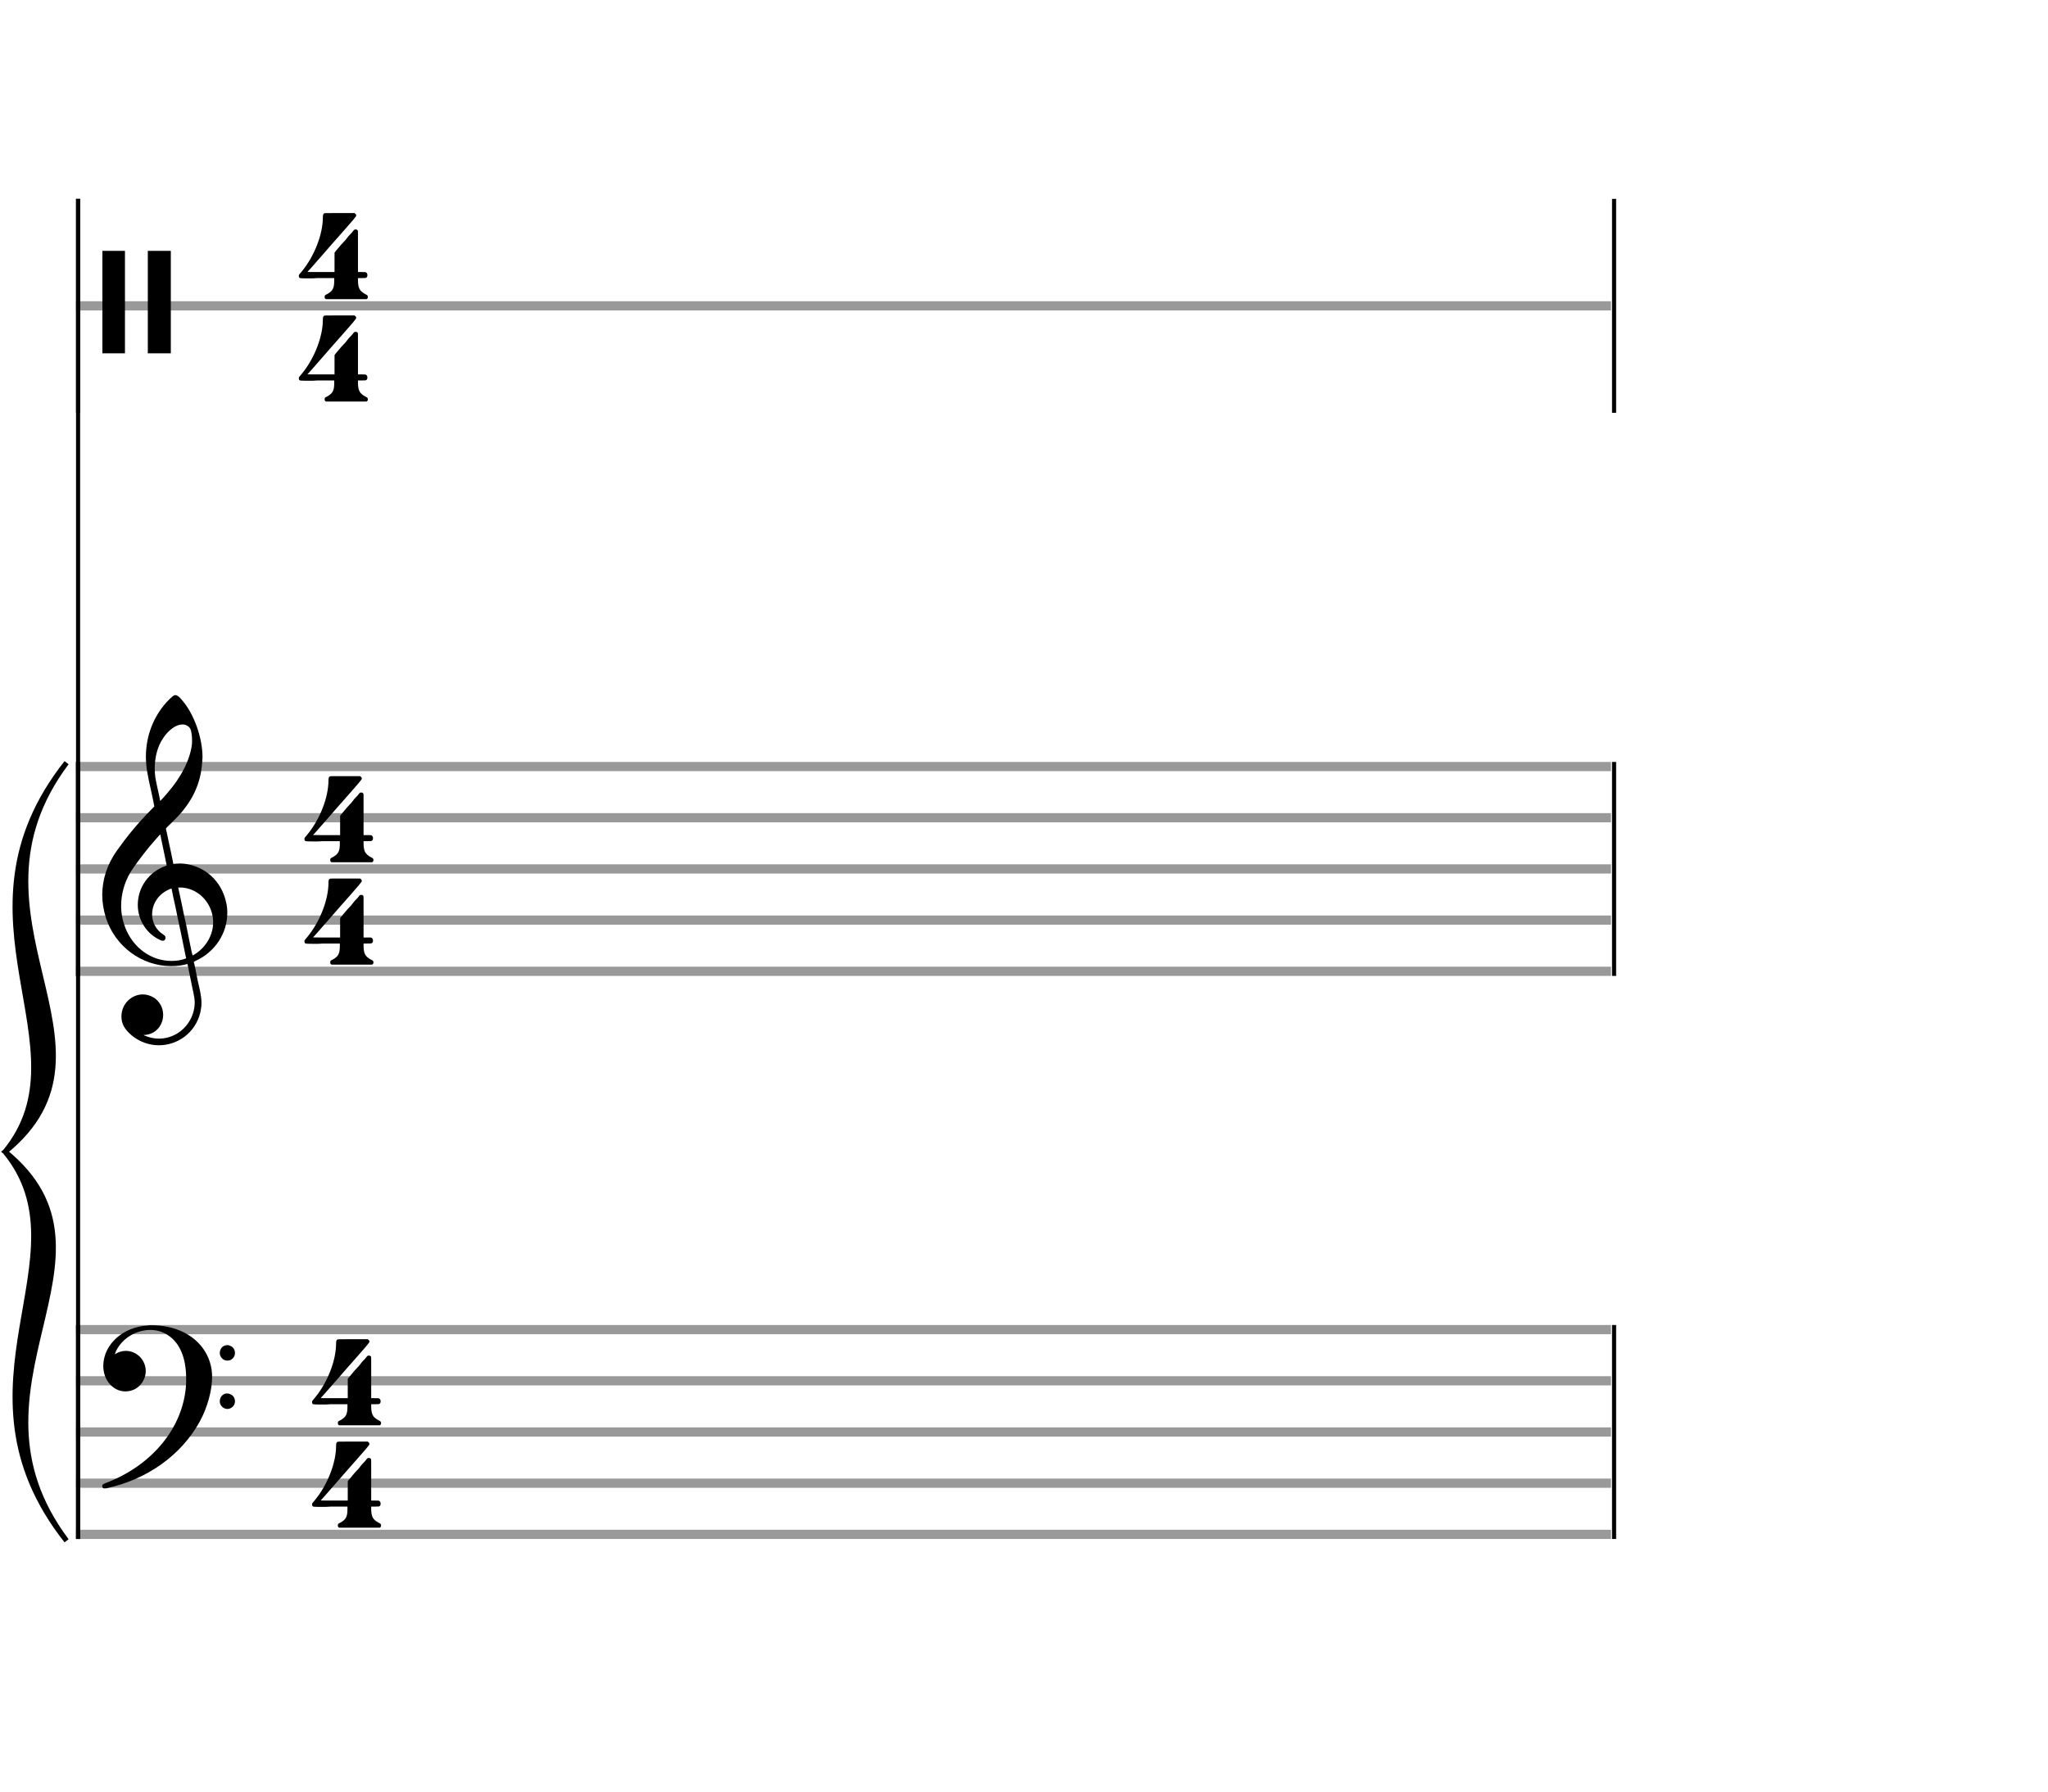
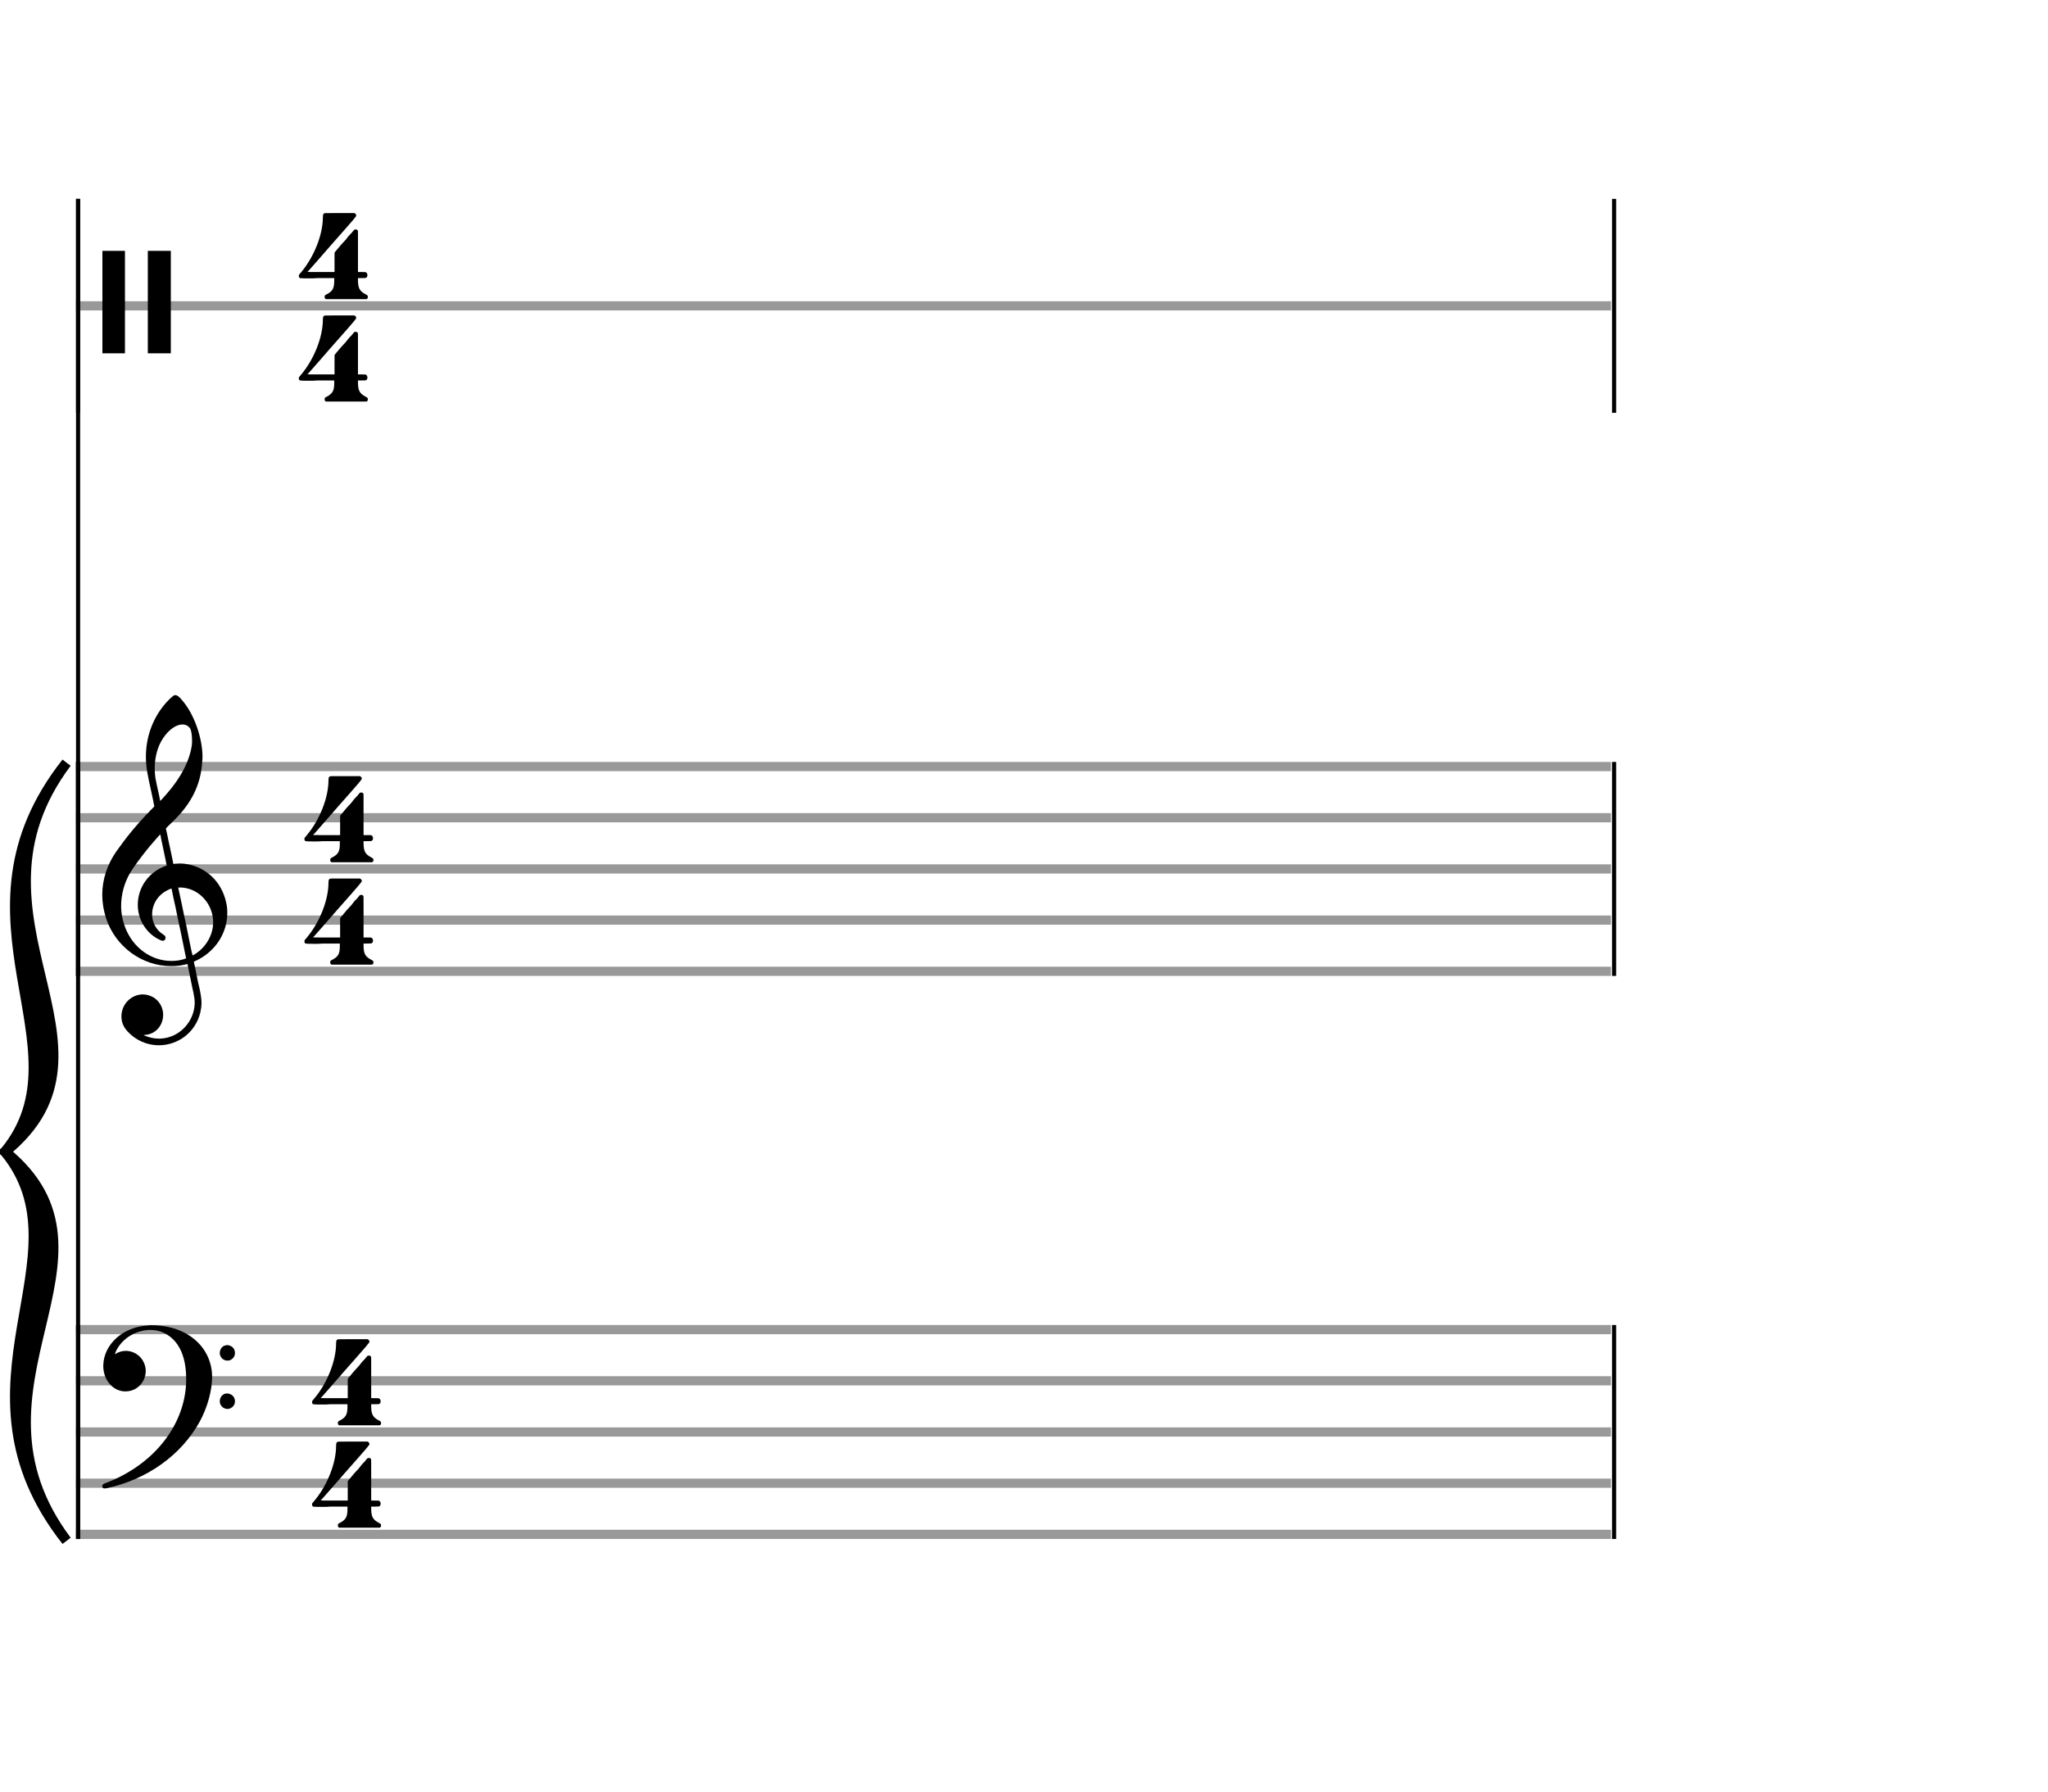
<svg width="400" height="350">
  <rect stroke-width="0.3" fill="#999999" stroke="#999999" font-family="Arial" font-size="10pt" font-weight="normal" font-style="normal" x="15" y="59" width="299.5" height="1.5" />
  <rect stroke-width="0.3" fill="black" stroke="black" font-family="Arial" font-size="10pt" font-weight="normal" font-style="normal" x="15" y="39" width="0.5" height="41.5" />
  <rect stroke-width="0.3" fill="black" stroke="black" font-family="Arial" font-size="10pt" font-weight="normal" font-style="normal" x="315" y="39" width="0.5" height="41.5" />
  <path stroke-width="0.3" fill="black" stroke="none" font-family="Arial" font-size="10pt" font-weight="normal" font-style="normal" x="315" y="39" width="0.5" height="41.5" d="M20 59M20 59L20 49.006L22.189 49.006L24.406 49.006L24.406 59L24.406 69.022L22.189 69.022L20 69.022L20 59M28.87 59.029L28.87 49.006L31.117 49.006L33.363 49.006L33.363 59.029L33.363 69.022L31.117 69.022L28.87 69.022L28.87 59.029" />
  <path stroke-width="0.3" fill="black" stroke="none" font-family="Arial" font-size="10pt" font-weight="normal" font-style="normal" x="315" y="39" width="0.5" height="41.5" d="M58.367 60M63.378 41.654C63.407 41.626,63.81 41.626,65.049 41.626C65.423 41.626,65.826 41.626,66.345 41.626L69.254 41.626L69.34 41.712C69.484 41.798,69.57 41.942,69.57 42.058C69.57 42.23,69.484 42.346,69.369 42.461C69.34 42.547,69.081 42.778,68.908 43.037L67.382 44.794L65.423 47.011L64.386 48.192L62.831 49.978L60.786 52.31C60.441 52.742,60.066 53.088,60.066 53.088C60.066 53.088,60.066 53.088,60.066 53.088C60.066 53.146,60.326 53.146,62.716 53.146L65.337 53.146L65.337 51.274C65.337 49.373,65.337 49.344,65.366 49.315C65.423 49.229,65.682 48.912,66.69 47.731L67.094 47.299L67.497 46.867L68.102 46.09L68.735 45.427L69.052 45.024C69.167 44.851,69.34 44.822,69.484 44.822C69.657 44.822,69.801 44.909,69.887 45.053C69.916 45.139,69.916 45.197,69.916 47.328C69.916 47.818,69.916 48.422,69.916 49.142L69.916 53.146L70.636 53.146C71.298 53.146,71.327 53.146,71.414 53.174C71.644 53.261,71.759 53.491,71.759 53.75C71.759 53.894,71.73 54.067,71.615 54.182C71.442 54.326,71.414 54.326,70.636 54.326L69.916 54.326L69.916 54.816C69.945 56.285,70.233 56.861,71.356 57.466C71.759 57.667,71.846 57.725,71.846 58.013C71.846 58.214,71.788 58.301,71.644 58.416L71.558 58.445L67.612 58.445L63.695 58.445L63.609 58.416C63.436 58.301,63.407 58.214,63.407 58.013C63.407 57.725,63.436 57.667,63.868 57.466C64.991 56.861,65.279 56.285,65.279 54.816L65.279 54.326L61.967 54.326C61.362 54.384,60.873 54.384,60.47 54.384C58.655 54.384,58.626 54.326,58.598 54.326C58.425 54.269,58.367 54.096,58.367 53.894C58.367 53.894,58.367 53.894,58.367 53.894C58.367 53.693,58.367 53.693,58.943 53.03C61.362 50.093,63.062 45.83,63.062 42.432C63.062 41.914,63.148 41.741,63.378 41.654M65.106 60.029L65.135 60.029L65.049 60.029L65.106 60.029M65.106 40.618L65.135 40.618L65.049 40.618L65.106 40.618" />
  <path stroke-width="0.3" fill="black" stroke="none" font-family="Arial" font-size="10pt" font-weight="normal" font-style="normal" x="315" y="39" width="0.5" height="41.5" d="M58.367 80M63.378 61.654C63.407 61.626,63.81 61.626,65.049 61.626C65.423 61.626,65.826 61.626,66.345 61.626L69.254 61.626L69.34 61.712C69.484 61.798,69.57 61.942,69.57 62.058C69.57 62.23,69.484 62.346,69.369 62.461C69.34 62.547,69.081 62.778,68.908 63.037L67.382 64.794L65.423 67.011L64.386 68.192L62.831 69.978L60.786 72.31C60.441 72.742,60.066 73.088,60.066 73.088C60.066 73.088,60.066 73.088,60.066 73.088C60.066 73.146,60.326 73.146,62.716 73.146L65.337 73.146L65.337 71.274C65.337 69.373,65.337 69.344,65.366 69.315C65.423 69.229,65.682 68.912,66.69 67.731L67.094 67.299L67.497 66.867L68.102 66.09L68.735 65.427L69.052 65.024C69.167 64.851,69.34 64.822,69.484 64.822C69.657 64.822,69.801 64.909,69.887 65.053C69.916 65.139,69.916 65.197,69.916 67.328C69.916 67.818,69.916 68.422,69.916 69.142L69.916 73.146L70.636 73.146C71.298 73.146,71.327 73.146,71.414 73.174C71.644 73.261,71.759 73.491,71.759 73.75C71.759 73.894,71.73 74.067,71.615 74.182C71.442 74.326,71.414 74.326,70.636 74.326L69.916 74.326L69.916 74.816C69.945 76.285,70.233 76.861,71.356 77.466C71.759 77.667,71.846 77.725,71.846 78.013C71.846 78.214,71.788 78.301,71.644 78.416L71.558 78.445L67.612 78.445L63.695 78.445L63.609 78.416C63.436 78.301,63.407 78.214,63.407 78.013C63.407 77.725,63.436 77.667,63.868 77.466C64.991 76.861,65.279 76.285,65.279 74.816L65.279 74.326L61.967 74.326C61.362 74.384,60.873 74.384,60.47 74.384C58.655 74.384,58.626 74.326,58.598 74.326C58.425 74.269,58.367 74.096,58.367 73.894C58.367 73.894,58.367 73.894,58.367 73.894C58.367 73.693,58.367 73.693,58.943 73.03C61.362 70.093,63.062 65.83,63.062 62.432C63.062 61.914,63.148 61.741,63.378 61.654M65.106 80.029L65.135 80.029L65.049 80.029L65.106 80.029M65.106 60.618L65.135 60.618L65.049 60.618L65.106 60.618" />
  <rect stroke-width="0.3" fill="#999999" stroke="#999999" font-family="Arial" font-size="10pt" font-weight="normal" font-style="normal" x="15" y="149" width="299.5" height="1.5" />
  <rect stroke-width="0.3" fill="#999999" stroke="#999999" font-family="Arial" font-size="10pt" font-weight="normal" font-style="normal" x="15" y="159" width="299.5" height="1.5" />
  <rect stroke-width="0.3" fill="#999999" stroke="#999999" font-family="Arial" font-size="10pt" font-weight="normal" font-style="normal" x="15" y="169" width="299.5" height="1.5" />
  <rect stroke-width="0.3" fill="#999999" stroke="#999999" font-family="Arial" font-size="10pt" font-weight="normal" font-style="normal" x="15" y="179" width="299.5" height="1.5" />
  <rect stroke-width="0.3" fill="#999999" stroke="#999999" font-family="Arial" font-size="10pt" font-weight="normal" font-style="normal" x="15" y="189" width="299.5" height="1.5" />
  <rect stroke-width="0.3" fill="black" stroke="black" font-family="Arial" font-size="10pt" font-weight="normal" font-style="normal" x="15" y="149" width="0.5" height="41.5" />
  <rect stroke-width="0.3" fill="black" stroke="black" font-family="Arial" font-size="10pt" font-weight="normal" font-style="normal" x="315" y="149" width="0.5" height="41.5" />
  <path stroke-width="0.3" fill="black" stroke="none" font-family="Arial" font-size="10pt" font-weight="normal" font-style="normal" x="315" y="149" width="0.5" height="41.5" d="M20 179M34.054 135.829C34.112 135.8,34.17 135.8,34.256 135.8C34.602 135.8,35.005 136.088,35.581 136.808C37.914 139.486,39.555 144.152,39.555 147.954C39.555 148.242,39.498 148.472,39.498 148.76C39.238 153.282,37.395 156.997,33.738 160.51L32.758 161.461L32.413 161.835L32.413 161.95L32.614 162.814L32.931 164.37L33.248 165.81C33.68 167.768,33.853 168.776,33.853 168.776C33.853 168.776,33.853 168.776,33.853 168.776C33.853 168.776,33.968 168.776,34.112 168.747C34.256 168.747,34.717 168.69,35.206 168.69C35.552 168.69,35.898 168.747,36.07 168.747C40.131 169.266,43.27 172.174,44.163 176.264C44.336 176.926,44.394 177.646,44.394 178.366C44.394 182.254,42.061 185.97,38.173 187.726C37.942 187.87,37.856 187.899,37.856 187.899L37.856 187.928C37.856 187.928,38.029 188.59,38.173 189.339L38.605 191.528L39.008 193.285C39.238 194.408,39.354 195.214,39.354 195.934C39.354 196.568,39.267 197.144,39.123 197.806C38.144 201.81,34.659 204.2,31.03 204.2C29.245 204.2,27.402 203.624,25.789 202.328C24.349 201.118,23.715 200.024,23.715 198.584C23.715 196.05,25.76 194.264,27.891 194.264C28.64 194.264,29.389 194.494,30.109 194.926C31.318 195.762,31.866 197.029,31.866 198.267C31.866 200.168,30.541 202.04,28.266 202.184L28.035 202.184L28.208 202.299C29.158 202.702,30.109 202.904,31.03 202.904C33.363 202.904,35.552 201.723,36.877 199.678C37.626 198.526,38.029 197.173,38.029 195.819C38.029 195.301,37.942 194.782,37.827 194.206C37.827 194.149,37.741 193.688,37.626 193.256C36.992 190.146,36.618 188.331,36.618 188.331C36.618 188.331,36.618 188.331,36.618 188.331C36.56 188.331,36.445 188.331,36.358 188.389C36.07 188.446,35.466 188.59,35.206 188.619C34.573 188.706,33.968 188.734,33.392 188.734C27.747 188.734,22.506 184.933,20.691 179.317C20.23 177.819,19.971 176.322,19.971 174.824C19.971 171.829,20.922 168.891,22.765 166.27C24.781 163.419,26.797 160.971,29.274 158.437L30.138 157.544L29.936 156.478L29.562 154.722L29.072 152.475C28.928 151.64,28.755 150.834,28.726 150.661C28.582 149.71,28.496 148.789,28.496 147.838C28.496 144.21,29.677 140.725,31.894 137.931C32.557 137.067,33.738 135.915,34.054 135.829M35.811 141.531C35.754 141.531,35.667 141.531,35.581 141.531C34.4 141.531,32.874 142.626,31.837 144.238C30.771 145.822,30.224 147.925,30.224 150.085C30.224 150.661,30.253 151.266,30.339 151.87C30.426 152.302,30.454 152.59,30.685 153.627L31.088 155.442C31.203 155.989,31.29 156.421,31.29 156.478L31.29 156.478C31.318 156.478,32.211 155.499,32.499 155.154C35.379 151.899,37.107 148.472,37.482 145.448C37.51 145.16,37.51 144.93,37.51 144.642C37.51 143.749,37.395 142.885,37.194 142.424C36.963 141.963,36.445 141.589,35.811 141.531M31.462 163.794C31.405 163.39,31.318 163.074,31.318 163.016C31.318 163.016,31.318 163.016,31.29 163.016C31.232 163.016,29.994 164.456,29.13 165.464C27.661 167.25,26.106 169.381,25.472 170.418C24.262 172.462,23.658 174.738,23.658 176.984C23.658 178.453,23.946 179.864,24.464 181.218C26.019 185.221,29.59 187.726,33.478 187.726C33.939 187.726,34.458 187.698,34.947 187.611C35.581 187.496,36.358 187.266,36.358 187.179L36.358 187.179C36.358 187.179,36.301 186.891,36.214 186.574L35.379 182.456L34.717 179.374L34.285 177.243L33.824 175.17C33.594 173.931,33.507 173.614,33.507 173.614C33.507 173.614,33.507 173.586,33.478 173.586C33.306 173.586,32.384 174.046,31.981 174.334C30.483 175.371,29.706 177.013,29.706 178.626C29.706 180.152,30.454 181.678,31.894 182.571C32.211 182.773,32.326 182.946,32.326 183.147C32.326 183.176,32.326 183.262,32.326 183.291C32.269 183.637,32.067 183.781,31.779 183.781C31.664 183.781,31.52 183.752,31.347 183.666C28.698 182.514,26.912 179.778,26.912 176.782L26.912 176.782C26.912 173.326,29.072 170.331,32.384 169.15L32.557 169.093L32.269 167.653L31.462 163.794M35.782 173.413C35.552 173.384,35.322 173.384,35.149 173.384C35.091 173.384,35.005 173.384,34.947 173.384L34.803 173.384L34.918 173.902L35.523 176.725L35.898 178.568L36.301 180.382L37.107 184.386L37.424 185.912C37.539 186.315,37.597 186.661,37.626 186.661C37.626 186.661,37.626 186.661,37.626 186.661C37.654 186.661,38.144 186.373,38.461 186.142C39.93 185.106,41.024 183.493,41.427 181.822C41.571 181.275,41.629 180.699,41.629 180.152C41.629 176.811,39.152 173.787,35.782 173.413" />
  <path stroke-width="0.3" fill="black" stroke="none" font-family="Arial" font-size="10pt" font-weight="normal" font-style="normal" x="315" y="149" width="0.5" height="41.5" d="M59.461 170M64.472 151.654C64.501 151.626,64.904 151.626,66.142 151.626C66.517 151.626,66.92 151.626,67.438 151.626L70.347 151.626L70.433 151.712C70.577 151.798,70.664 151.942,70.664 152.058C70.664 152.23,70.577 152.346,70.462 152.461C70.433 152.547,70.174 152.778,70.001 153.037L68.475 154.794L66.517 157.011L65.48 158.192L63.925 159.978L61.88 162.31C61.534 162.742,61.16 163.088,61.16 163.088C61.16 163.088,61.16 163.088,61.16 163.088C61.16 163.146,61.419 163.146,63.809 163.146L66.43 163.146L66.43 161.274C66.43 159.373,66.43 159.344,66.459 159.315C66.517 159.229,66.776 158.912,67.784 157.731L68.187 157.299L68.59 156.867L69.195 156.09L69.829 155.427L70.145 155.024C70.261 154.851,70.433 154.822,70.577 154.822C70.75 154.822,70.894 154.909,70.981 155.053C71.009 155.139,71.009 155.197,71.009 157.328C71.009 157.818,71.009 158.422,71.009 159.142L71.009 163.146L71.729 163.146C72.392 163.146,72.421 163.146,72.507 163.174C72.737 163.261,72.853 163.491,72.853 163.75C72.853 163.894,72.824 164.067,72.709 164.182C72.536 164.326,72.507 164.326,71.729 164.326L71.009 164.326L71.009 164.816C71.038 166.285,71.326 166.861,72.449 167.466C72.853 167.667,72.939 167.725,72.939 168.013C72.939 168.214,72.881 168.301,72.737 168.416L72.651 168.445L68.705 168.445L64.789 168.445L64.702 168.416C64.529 168.301,64.501 168.214,64.501 168.013C64.501 167.725,64.529 167.667,64.961 167.466C66.085 166.861,66.373 166.285,66.373 164.816L66.373 164.326L63.061 164.326C62.456 164.384,61.966 164.384,61.563 164.384C59.749 164.384,59.72 164.326,59.691 164.326C59.518 164.269,59.461 164.096,59.461 163.894C59.461 163.894,59.461 163.894,59.461 163.894C59.461 163.693,59.461 163.693,60.037 163.03C62.456 160.093,64.155 155.83,64.155 152.432C64.155 151.914,64.241 151.741,64.472 151.654M66.2 170.029L66.229 170.029L66.142 170.029L66.2 170.029M66.2 150.618L66.229 150.618L66.142 150.618L66.2 150.618" />
  <path stroke-width="0.3" fill="black" stroke="none" font-family="Arial" font-size="10pt" font-weight="normal" font-style="normal" x="315" y="149" width="0.5" height="41.5" d="M59.461 190M64.472 171.654C64.501 171.626,64.904 171.626,66.142 171.626C66.517 171.626,66.92 171.626,67.438 171.626L70.347 171.626L70.433 171.712C70.577 171.798,70.664 171.942,70.664 172.058C70.664 172.23,70.577 172.346,70.462 172.461C70.433 172.547,70.174 172.778,70.001 173.037L68.475 174.794L66.517 177.011L65.48 178.192L63.925 179.978L61.88 182.31C61.534 182.742,61.16 183.088,61.16 183.088C61.16 183.088,61.16 183.088,61.16 183.088C61.16 183.146,61.419 183.146,63.809 183.146L66.43 183.146L66.43 181.274C66.43 179.373,66.43 179.344,66.459 179.315C66.517 179.229,66.776 178.912,67.784 177.731L68.187 177.299L68.59 176.867L69.195 176.09L69.829 175.427L70.145 175.024C70.261 174.851,70.433 174.822,70.577 174.822C70.75 174.822,70.894 174.909,70.981 175.053C71.009 175.139,71.009 175.197,71.009 177.328C71.009 177.818,71.009 178.422,71.009 179.142L71.009 183.146L71.729 183.146C72.392 183.146,72.421 183.146,72.507 183.174C72.737 183.261,72.853 183.491,72.853 183.75C72.853 183.894,72.824 184.067,72.709 184.182C72.536 184.326,72.507 184.326,71.729 184.326L71.009 184.326L71.009 184.816C71.038 186.285,71.326 186.861,72.449 187.466C72.853 187.667,72.939 187.725,72.939 188.013C72.939 188.214,72.881 188.301,72.737 188.416L72.651 188.445L68.705 188.445L64.789 188.445L64.702 188.416C64.529 188.301,64.501 188.214,64.501 188.013C64.501 187.725,64.529 187.667,64.961 187.466C66.085 186.861,66.373 186.285,66.373 184.816L66.373 184.326L63.061 184.326C62.456 184.384,61.966 184.384,61.563 184.384C59.749 184.384,59.72 184.326,59.691 184.326C59.518 184.269,59.461 184.096,59.461 183.894C59.461 183.894,59.461 183.894,59.461 183.894C59.461 183.693,59.461 183.693,60.037 183.03C62.456 180.093,64.155 175.83,64.155 172.432C64.155 171.914,64.241 171.741,64.472 171.654M66.2 190.029L66.229 190.029L66.142 190.029L66.2 190.029M66.2 170.618L66.229 170.618L66.142 170.618L66.2 170.618" />
  <rect stroke-width="0.3" fill="black" stroke="black" font-family="Arial" font-size="10pt" font-weight="normal" font-style="normal" x="15" y="39" width="0.5" height="151.5" />
  <rect stroke-width="0.3" fill="#999999" stroke="#999999" font-family="Arial" font-size="10pt" font-weight="normal" font-style="normal" x="15" y="259" width="299.5" height="1.5" />
  <rect stroke-width="0.3" fill="#999999" stroke="#999999" font-family="Arial" font-size="10pt" font-weight="normal" font-style="normal" x="15" y="269" width="299.5" height="1.5" />
  <rect stroke-width="0.3" fill="#999999" stroke="#999999" font-family="Arial" font-size="10pt" font-weight="normal" font-style="normal" x="15" y="279" width="299.5" height="1.5" />
  <rect stroke-width="0.3" fill="#999999" stroke="#999999" font-family="Arial" font-size="10pt" font-weight="normal" font-style="normal" x="15" y="289" width="299.5" height="1.5" />
  <rect stroke-width="0.3" fill="#999999" stroke="#999999" font-family="Arial" font-size="10pt" font-weight="normal" font-style="normal" x="15" y="299" width="299.5" height="1.5" />
  <rect stroke-width="0.3" fill="black" stroke="black" font-family="Arial" font-size="10pt" font-weight="normal" font-style="normal" x="15" y="259" width="0.5" height="41.5" />
  <rect stroke-width="0.3" fill="black" stroke="black" font-family="Arial" font-size="10pt" font-weight="normal" font-style="normal" x="315" y="259" width="0.5" height="41.5" />
  <path stroke-width="0.3" fill="black" stroke="none" font-family="Arial" font-size="10pt" font-weight="normal" font-style="normal" x="315" y="259" width="0.5" height="41.5" d="M20 269M28.842 258.949C29.072 258.891,29.302 258.891,29.562 258.891C30.57 258.891,31.75 259.006,32.758 259.208C37.482 260.187,40.736 263.384,41.341 267.646C41.398 268.107,41.427 268.539,41.427 269C41.427 271.592,40.534 274.933,39.008 277.726C35.379 284.293,28.755 289.016,20.806 290.744C20.662 290.744,20.547 290.773,20.403 290.773C20.115 290.773,19.971 290.6,19.971 290.341C19.971 290.053,20.029 289.966,20.605 289.736C29.706 286.309,35.782 278.907,36.33 270.613C36.358 270.181,36.358 269.691,36.358 269.317C36.358 265.285,35.12 262.29,32.73 260.792C31.693 260.13,30.57 259.813,29.36 259.813C26.682 259.813,23.946 261.339,22.678 263.902C22.621 264.104,22.419 264.536,22.419 264.565C22.419 264.565,22.419 264.565,22.419 264.565C22.419 264.565,22.448 264.536,22.534 264.507C23.168 264.104,23.859 263.902,24.579 263.902C25.587 263.902,26.653 264.334,27.402 265.141C28.093 265.89,28.467 266.898,28.467 267.819C28.467 269.691,27.085 271.592,24.925 271.794C24.781 271.794,24.637 271.822,24.493 271.822C22.102 271.822,20.173 269.634,20.173 266.869C20.173 266.811,20.173 266.725,20.173 266.696C20.288 262.578,24.061 259.208,28.842 258.949M44.163 262.808C44.221 262.779,44.25 262.779,44.336 262.779C44.538 262.779,44.768 262.808,44.826 262.866C45.546 263.067,45.891 263.701,45.891 264.306C45.891 264.824,45.632 265.342,45.114 265.63C44.912 265.774,44.653 265.803,44.394 265.803C43.99 265.803,43.558 265.63,43.27 265.256C43.04 264.968,42.925 264.651,42.925 264.334C42.925 263.614,43.386 262.894,44.163 262.808M44.163 272.226C44.221 272.226,44.25 272.226,44.336 272.226C44.538 272.226,44.768 272.254,44.826 272.312C45.546 272.514,45.891 273.147,45.891 273.752C45.891 274.27,45.632 274.789,45.114 275.048C44.912 275.192,44.653 275.25,44.394 275.25C43.99 275.25,43.558 275.048,43.27 274.702C43.04 274.414,42.925 274.098,42.925 273.752C42.925 273.032,43.386 272.341,44.163 272.226" />
  <path stroke-width="0.3" fill="black" stroke="none" font-family="Arial" font-size="10pt" font-weight="normal" font-style="normal" x="315" y="259" width="0.5" height="41.5" d="M60.951 280M65.962 261.654C65.991 261.626,66.394 261.626,67.632 261.626C68.007 261.626,68.41 261.626,68.928 261.626L71.837 261.626L71.923 261.712C72.067 261.798,72.154 261.942,72.154 262.058C72.154 262.23,72.067 262.346,71.952 262.461C71.923 262.547,71.664 262.778,71.491 263.037L69.965 264.794L68.007 267.011L66.97 268.192L65.415 269.978L63.37 272.31C63.024 272.742,62.65 273.088,62.65 273.088C62.65 273.088,62.65 273.088,62.65 273.088C62.65 273.146,62.909 273.146,65.299 273.146L67.92 273.146L67.92 271.274C67.92 269.373,67.92 269.344,67.949 269.315C68.007 269.229,68.266 268.912,69.274 267.731L69.677 267.299L70.08 266.867L70.685 266.09L71.319 265.427L71.635 265.024C71.751 264.851,71.923 264.822,72.067 264.822C72.24 264.822,72.384 264.909,72.471 265.053C72.499 265.139,72.499 265.197,72.499 267.328C72.499 267.818,72.499 268.422,72.499 269.142L72.499 273.146L73.219 273.146C73.882 273.146,73.911 273.146,73.997 273.174C74.227 273.261,74.343 273.491,74.343 273.75C74.343 273.894,74.314 274.067,74.199 274.182C74.026 274.326,73.997 274.326,73.219 274.326L72.499 274.326L72.499 274.816C72.528 276.285,72.816 276.861,73.939 277.466C74.343 277.667,74.429 277.725,74.429 278.013C74.429 278.214,74.371 278.301,74.227 278.416L74.141 278.445L70.195 278.445L66.279 278.445L66.192 278.416C66.019 278.301,65.991 278.214,65.991 278.013C65.991 277.725,66.019 277.667,66.451 277.466C67.575 276.861,67.863 276.285,67.863 274.816L67.863 274.326L64.551 274.326C63.946 274.384,63.456 274.384,63.053 274.384C61.239 274.384,61.21 274.326,61.181 274.326C61.008 274.269,60.951 274.096,60.951 273.894C60.951 273.894,60.951 273.894,60.951 273.894C60.951 273.693,60.951 273.693,61.527 273.03C63.946 270.093,65.645 265.83,65.645 262.432C65.645 261.914,65.731 261.741,65.962 261.654M67.69 280.029L67.719 280.029L67.632 280.029L67.69 280.029M67.69 260.618L67.719 260.618L67.632 260.618L67.69 260.618" />
  <path stroke-width="0.3" fill="black" stroke="none" font-family="Arial" font-size="10pt" font-weight="normal" font-style="normal" x="315" y="259" width="0.5" height="41.5" d="M60.951 300M65.962 281.654C65.991 281.626,66.394 281.626,67.632 281.626C68.007 281.626,68.41 281.626,68.928 281.626L71.837 281.626L71.923 281.712C72.067 281.798,72.154 281.942,72.154 282.058C72.154 282.23,72.067 282.346,71.952 282.461C71.923 282.547,71.664 282.778,71.491 283.037L69.965 284.794L68.007 287.011L66.97 288.192L65.415 289.978L63.37 292.31C63.024 292.742,62.65 293.088,62.65 293.088C62.65 293.088,62.65 293.088,62.65 293.088C62.65 293.146,62.909 293.146,65.299 293.146L67.92 293.146L67.92 291.274C67.92 289.373,67.92 289.344,67.949 289.315C68.007 289.229,68.266 288.912,69.274 287.731L69.677 287.299L70.08 286.867L70.685 286.09L71.319 285.427L71.635 285.024C71.751 284.851,71.923 284.822,72.067 284.822C72.24 284.822,72.384 284.909,72.471 285.053C72.499 285.139,72.499 285.197,72.499 287.328C72.499 287.818,72.499 288.422,72.499 289.142L72.499 293.146L73.219 293.146C73.882 293.146,73.911 293.146,73.997 293.174C74.227 293.261,74.343 293.491,74.343 293.75C74.343 293.894,74.314 294.067,74.199 294.182C74.026 294.326,73.997 294.326,73.219 294.326L72.499 294.326L72.499 294.816C72.528 296.285,72.816 296.861,73.939 297.466C74.343 297.667,74.429 297.725,74.429 298.013C74.429 298.214,74.371 298.301,74.227 298.416L74.141 298.445L70.195 298.445L66.279 298.445L66.192 298.416C66.019 298.301,65.991 298.214,65.991 298.013C65.991 297.725,66.019 297.667,66.451 297.466C67.575 296.861,67.863 296.285,67.863 294.816L67.863 294.326L64.551 294.326C63.946 294.384,63.456 294.384,63.053 294.384C61.239 294.384,61.21 294.326,61.181 294.326C61.008 294.269,60.951 294.096,60.951 293.894C60.951 293.894,60.951 293.894,60.951 293.894C60.951 293.693,60.951 293.693,61.527 293.03C63.946 290.093,65.645 285.83,65.645 282.432C65.645 281.914,65.731 281.741,65.962 281.654M67.69 300.029L67.719 300.029L67.632 300.029L67.69 300.029M67.69 280.618L67.719 280.618L67.632 280.618L67.69 280.618" />
  <rect stroke-width="0.3" fill="black" stroke="black" font-family="Arial" font-size="10pt" font-weight="normal" font-style="normal" x="15" y="149" width="0.5" height="151.5" />
  <path stroke-width="0.3" fill="black" stroke="none" font-family="Arial" font-size="10pt" font-weight="normal" font-style="normal" x="15" y="149" width="0.5" height="151.5" d="M13 149C-9.8 179.4,26.2 204.48,1 225C26.2 245.52,-9.8 270.6,13 301C-11 270.6,17.8 245.52,1 225C17.8 204.48,-11 179.4,13 149" />
-   <path stroke-width="1" fill="none" stroke="black" font-family="Arial" font-size="10pt" font-weight="normal" font-style="normal" x="15" y="149" width="0.5" height="151.5" d="M13 149C-9.8 179.4,26.2 204.48,1 225C26.2 245.52,-9.8 270.6,13 301C-11 270.6,17.8 245.52,1 225C17.8 204.48,-11 179.4,13 149" />
+   <path stroke-width="2" fill="none" stroke="black" font-family="Arial" font-size="10pt" font-weight="normal" font-style="normal" x="15" y="149" width="0.5" height="151.5" d="M13 149C-9.8 179.4,26.2 204.48,1 225C26.2 245.52,-9.8 270.6,13 301C-11 270.6,17.8 245.52,1 225C17.8 204.48,-11 179.4,13 149" />
</svg>
